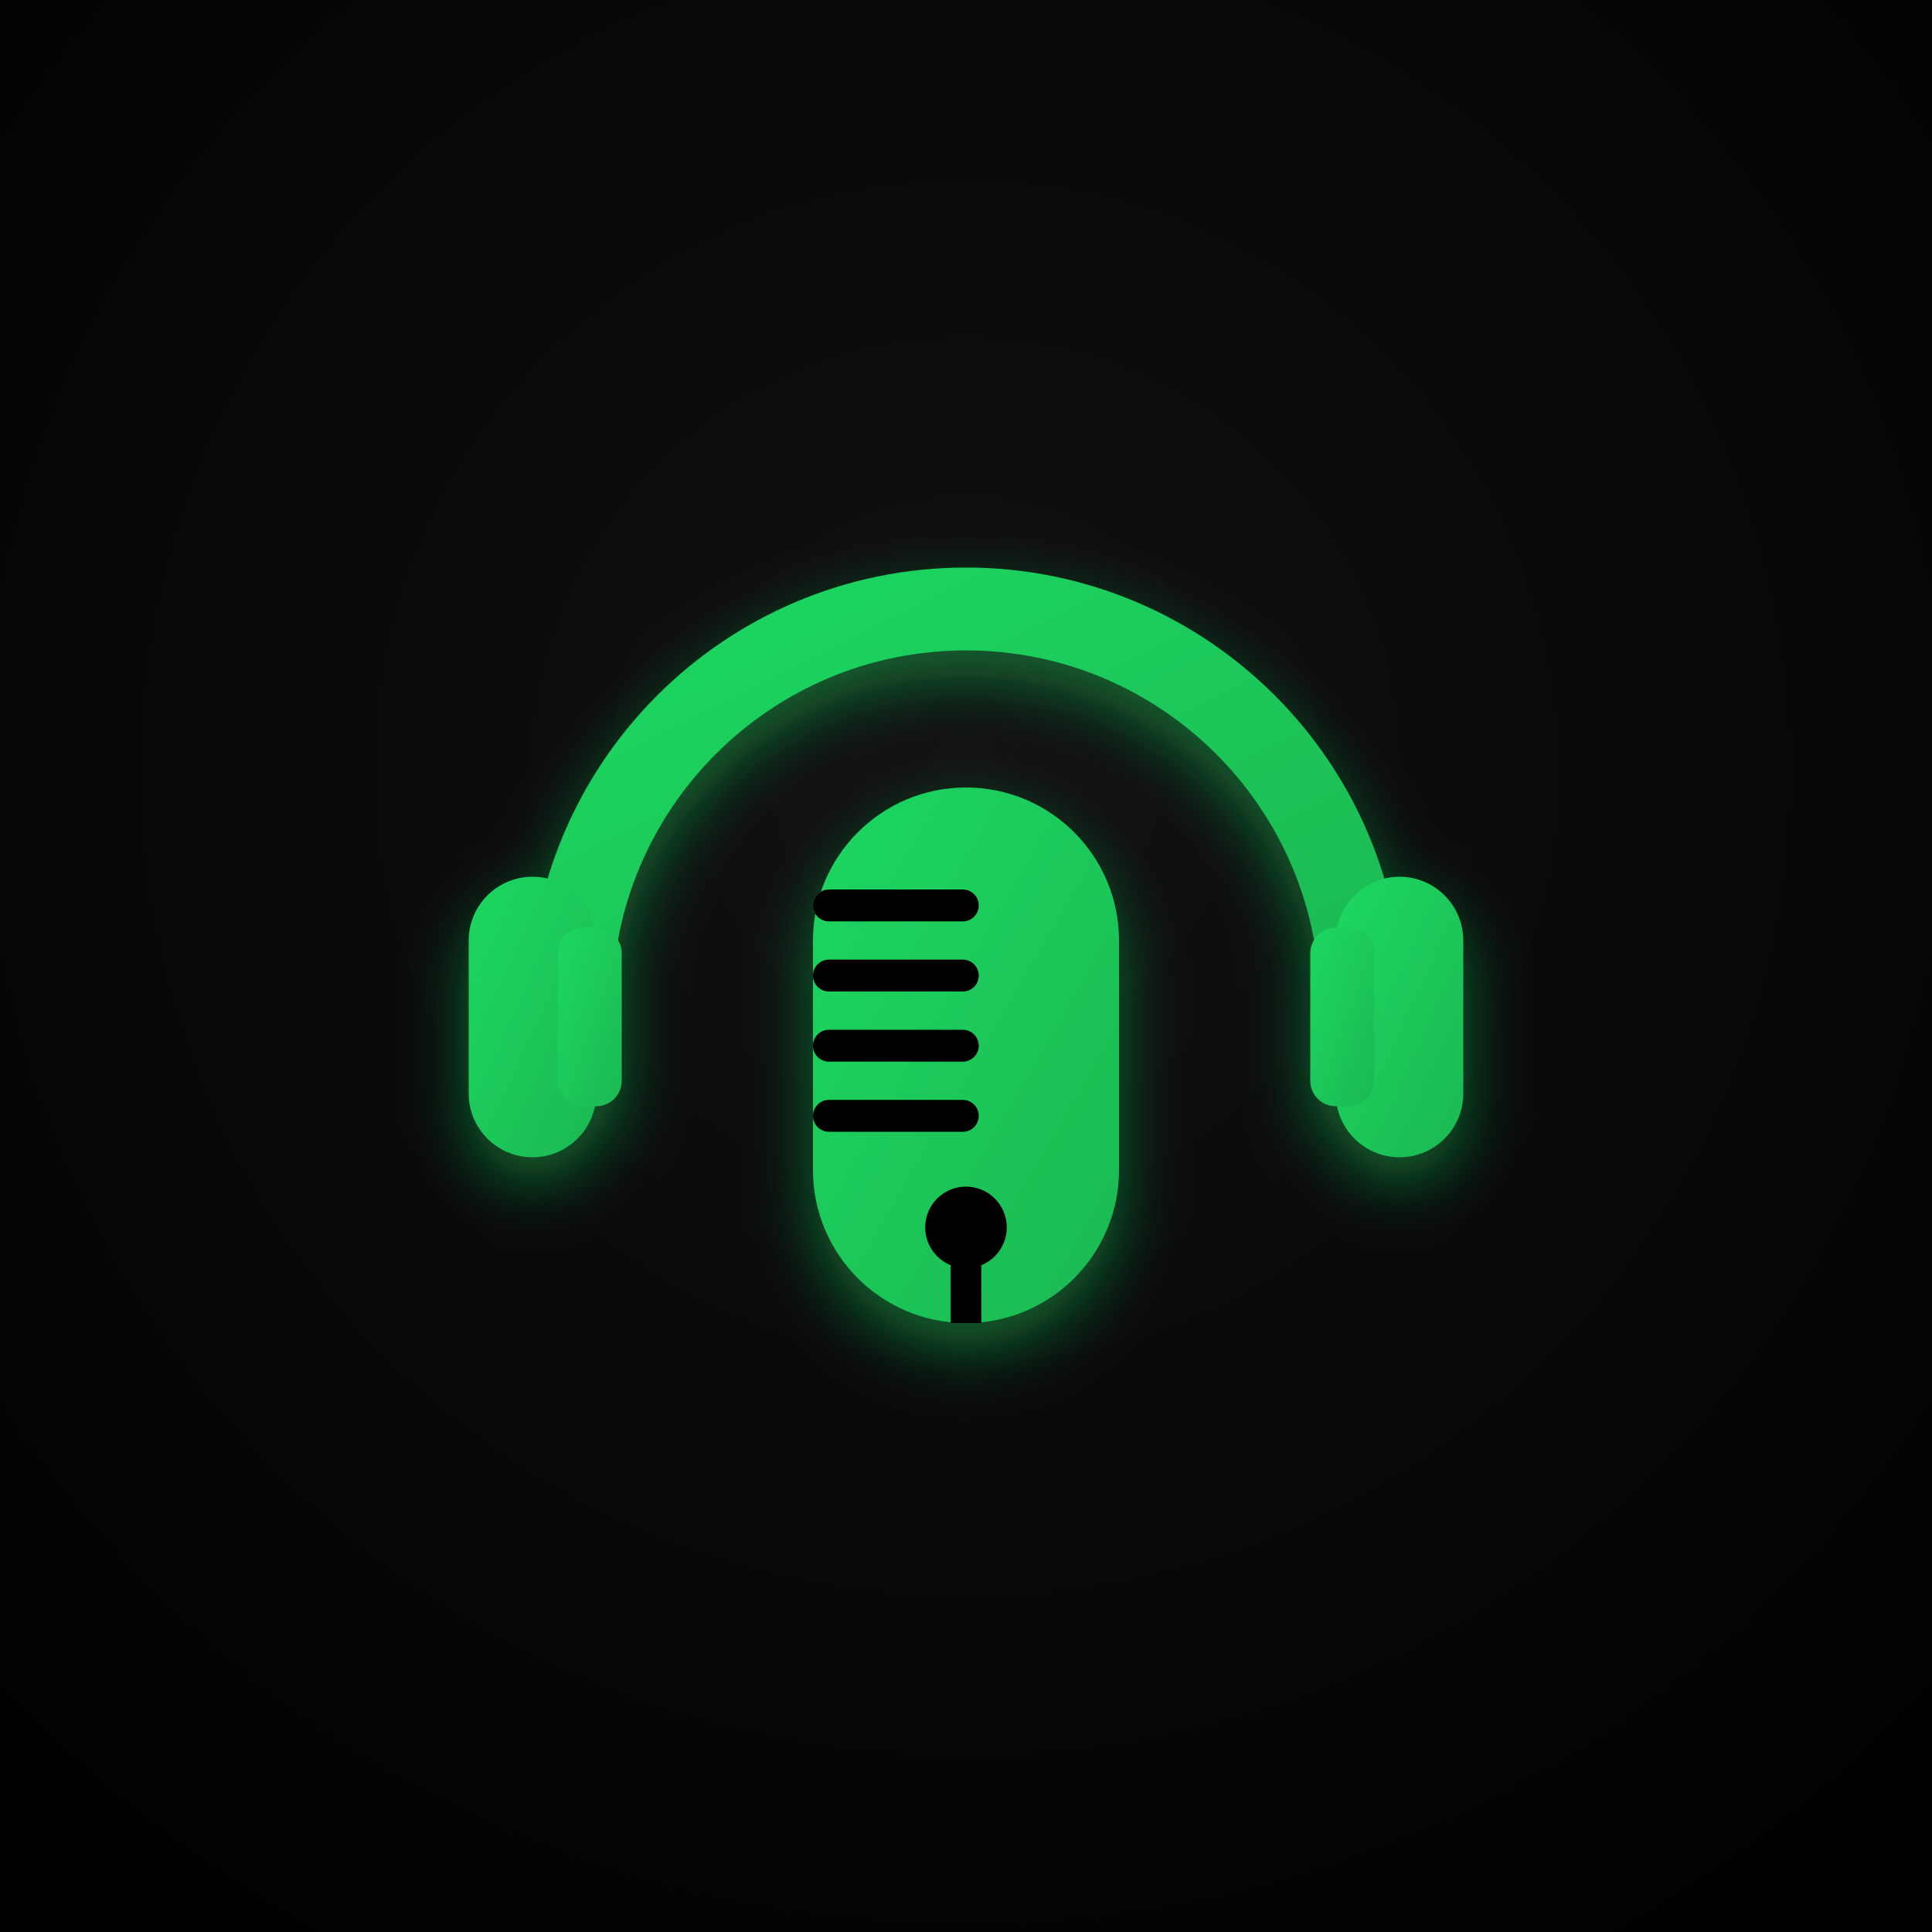
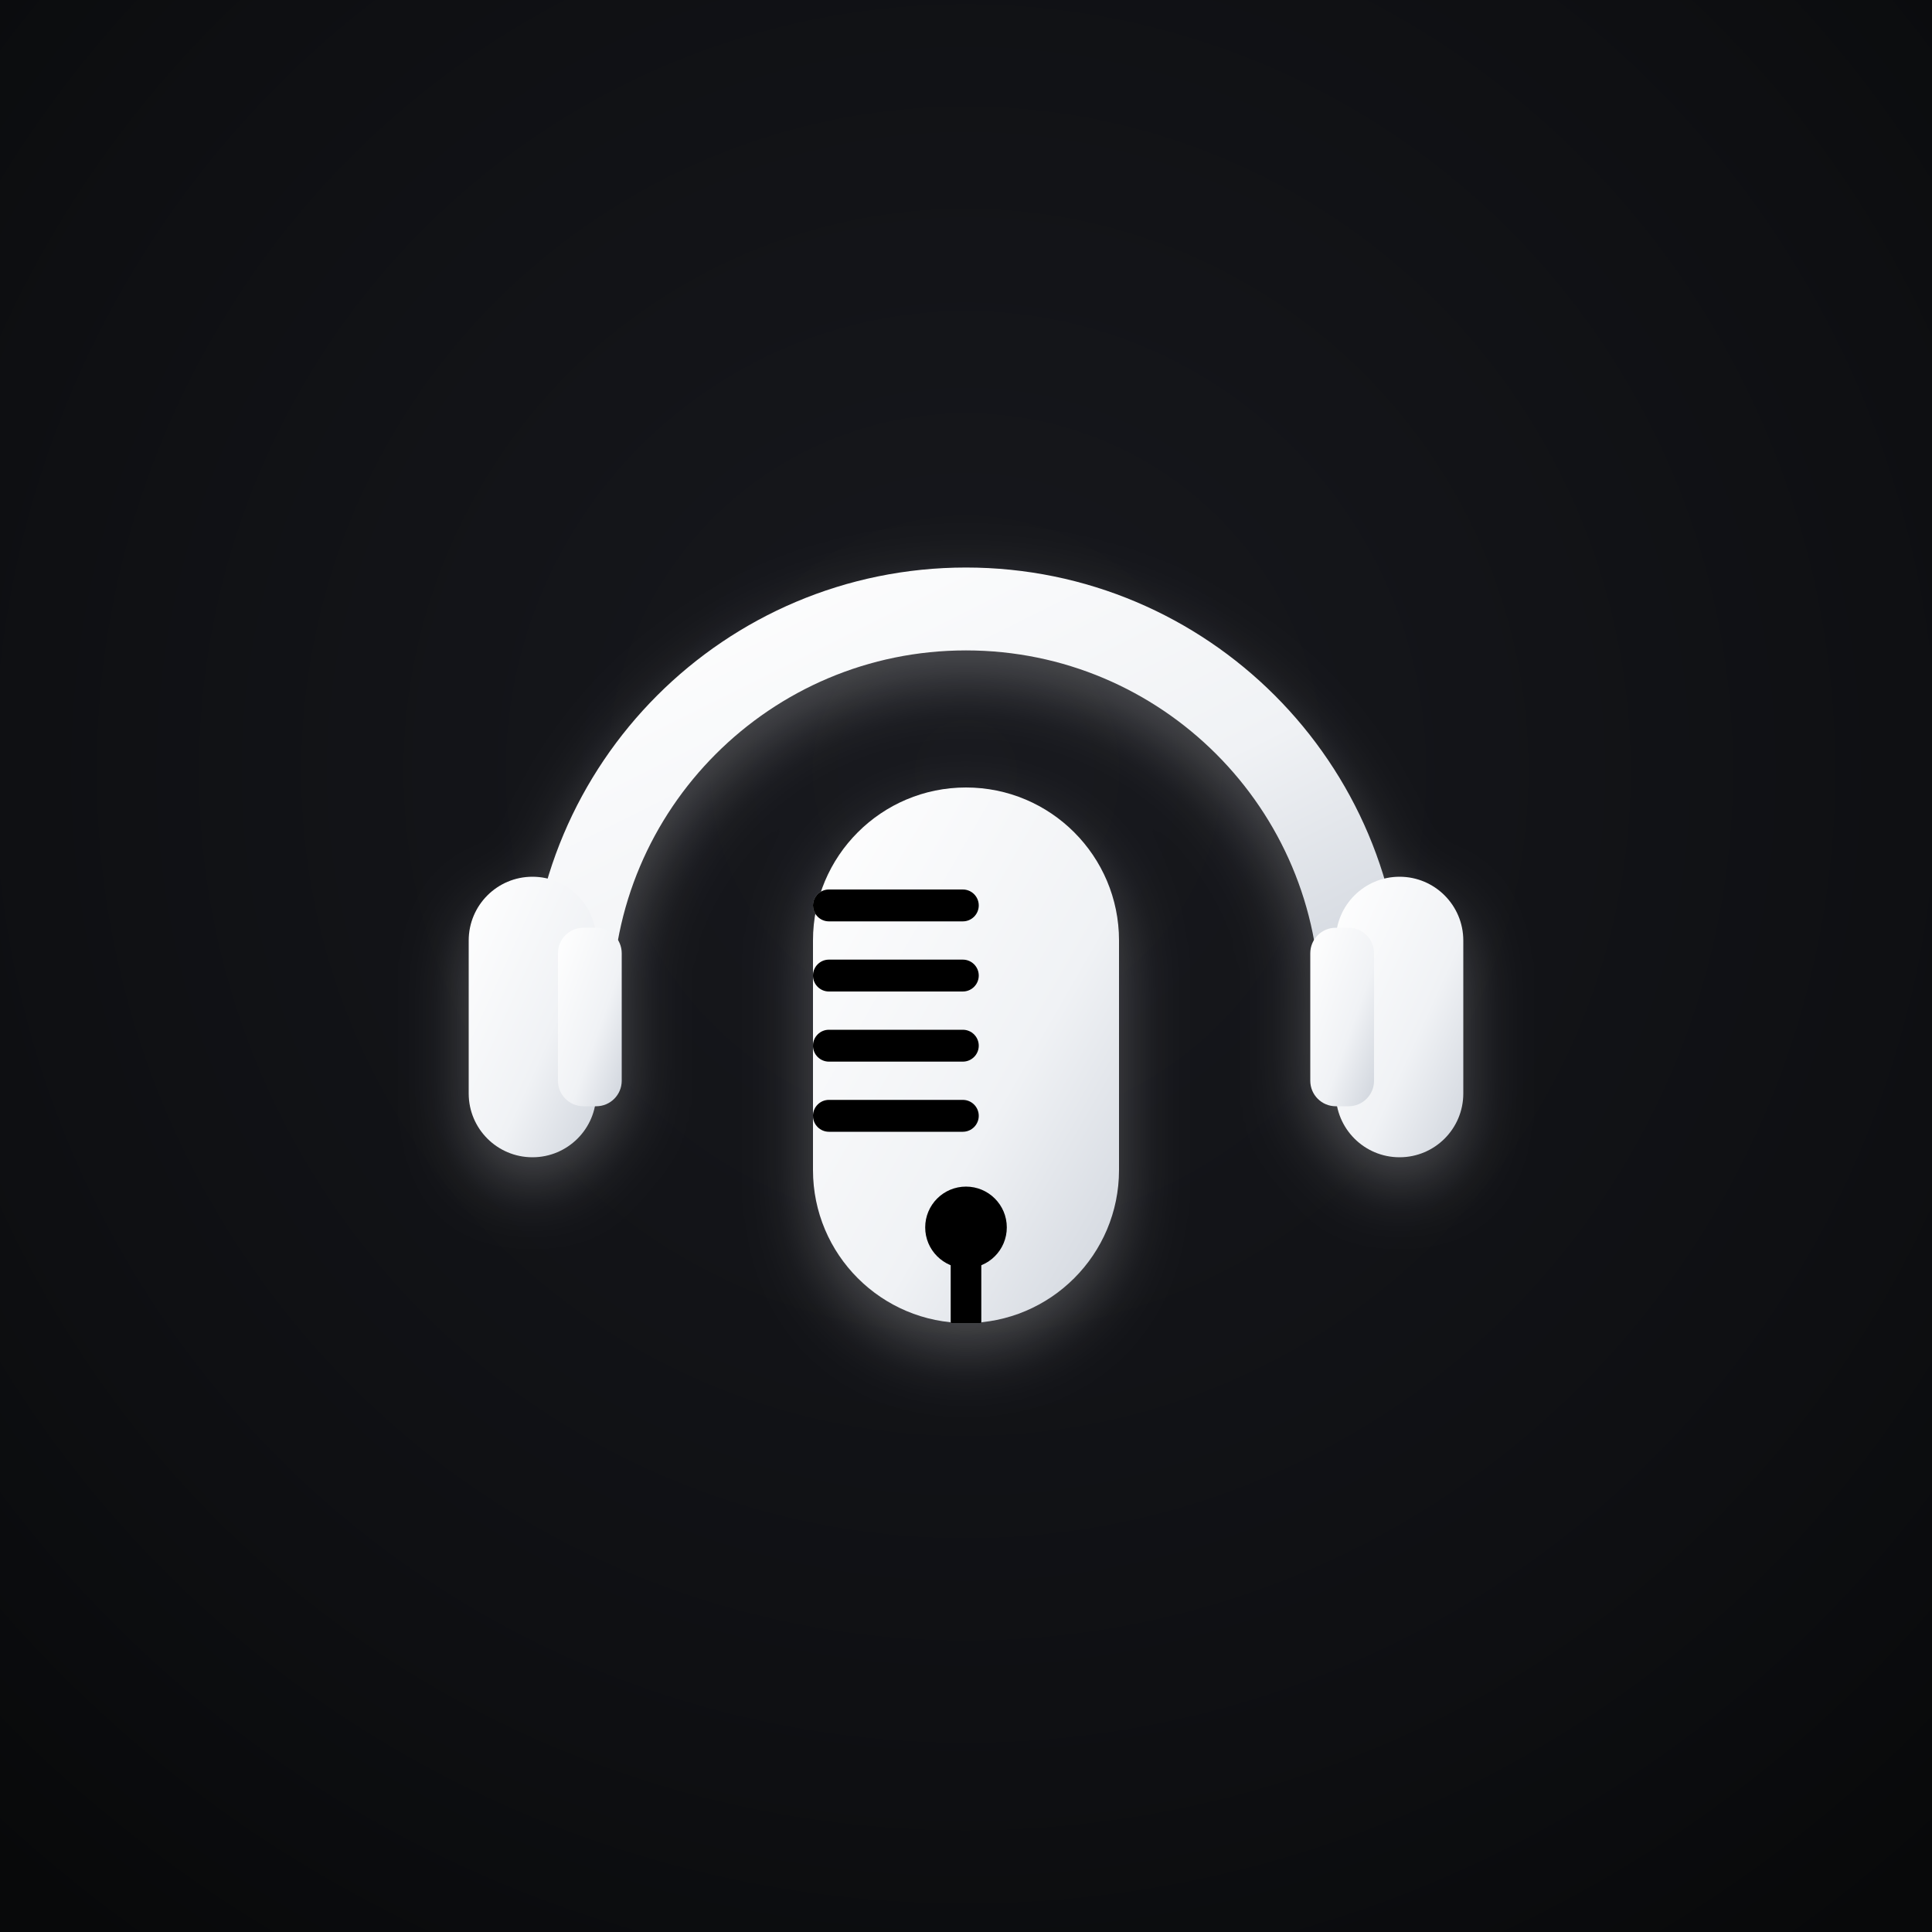
<svg xmlns="http://www.w3.org/2000/svg" viewBox="0 0 100 100" width="512" height="512">
  <defs>
    <linearGradient id="musiLogoGrad" x1="0%" y1="0%" x2="100%" y2="100%">
-       <stop offset="0%" stop-color="#1ed760" />
-       <stop offset="100%" stop-color="#1db954" />
+       <stop offset="0%" stop-color="#ffffff" />
+       <stop offset="60%" stop-color="#f0f2f5" />
+       <stop offset="100%" stop-color="#cfd4dc" />
    </linearGradient>
    <radialGradient id="musiLogoBg" cx="50%" cy="40%" r="75%">
-       <stop offset="0%" stop-color="#121212" />
-       <stop offset="70%" stop-color="#050505" />
-       <stop offset="100%" stop-color="#000000" />
+       <stop offset="0%" stop-color="#18191e" />
+       <stop offset="70%" stop-color="#0e0f12" />
+       <stop offset="100%" stop-color="#08090a" />
    </radialGradient>
    <filter id="musiGlow" x="-20%" y="-20%" width="140%" height="140%">
-       <feDropShadow dx="0" dy="2" stdDeviation="2.5" flood-color="#1ed760" flood-opacity="0.45" />
+       <feDropShadow dx="0" dy="2" stdDeviation="2.5" flood-color="#ffffff" flood-opacity="0.25" />
    </filter>
  </defs>
  <rect width="100" height="100" fill="url(#musiLogoBg)" />
  <g transform="translate(50, 50) scale(0.66) translate(-50, -52)" filter="url(#musiGlow)">
    <path d="M 19 55 A 31 31 0 0 1 81 55" fill="none" stroke="url(#musiLogoGrad)" stroke-width="6.5" stroke-linecap="round" />
    <rect x="11" y="45" width="10" height="22" rx="5" fill="url(#musiLogoGrad)" />
    <rect x="18" y="49" width="5" height="14" rx="2" fill="url(#musiLogoGrad)" />
    <rect x="79" y="45" width="10" height="22" rx="5" fill="url(#musiLogoGrad)" />
    <rect x="77" y="49" width="5" height="14" rx="2" fill="url(#musiLogoGrad)" />
    <rect x="38" y="38" width="24" height="42" rx="12" fill="url(#musiLogoGrad)" />
    <rect x="38" y="46" width="13" height="2.5" rx="1.25" fill="#000000" />
    <rect x="38" y="51.5" width="13" height="2.5" rx="1.25" fill="#000000" />
    <rect x="38" y="57" width="13" height="2.5" rx="1.25" fill="#000000" />
    <rect x="38" y="62.5" width="13" height="2.5" rx="1.25" fill="#000000" />
    <circle cx="50" cy="72.5" r="3.2" fill="#000000" />
    <rect x="48.8" y="72.5" width="2.4" height="7.5" fill="#000000" />
  </g>
</svg>
